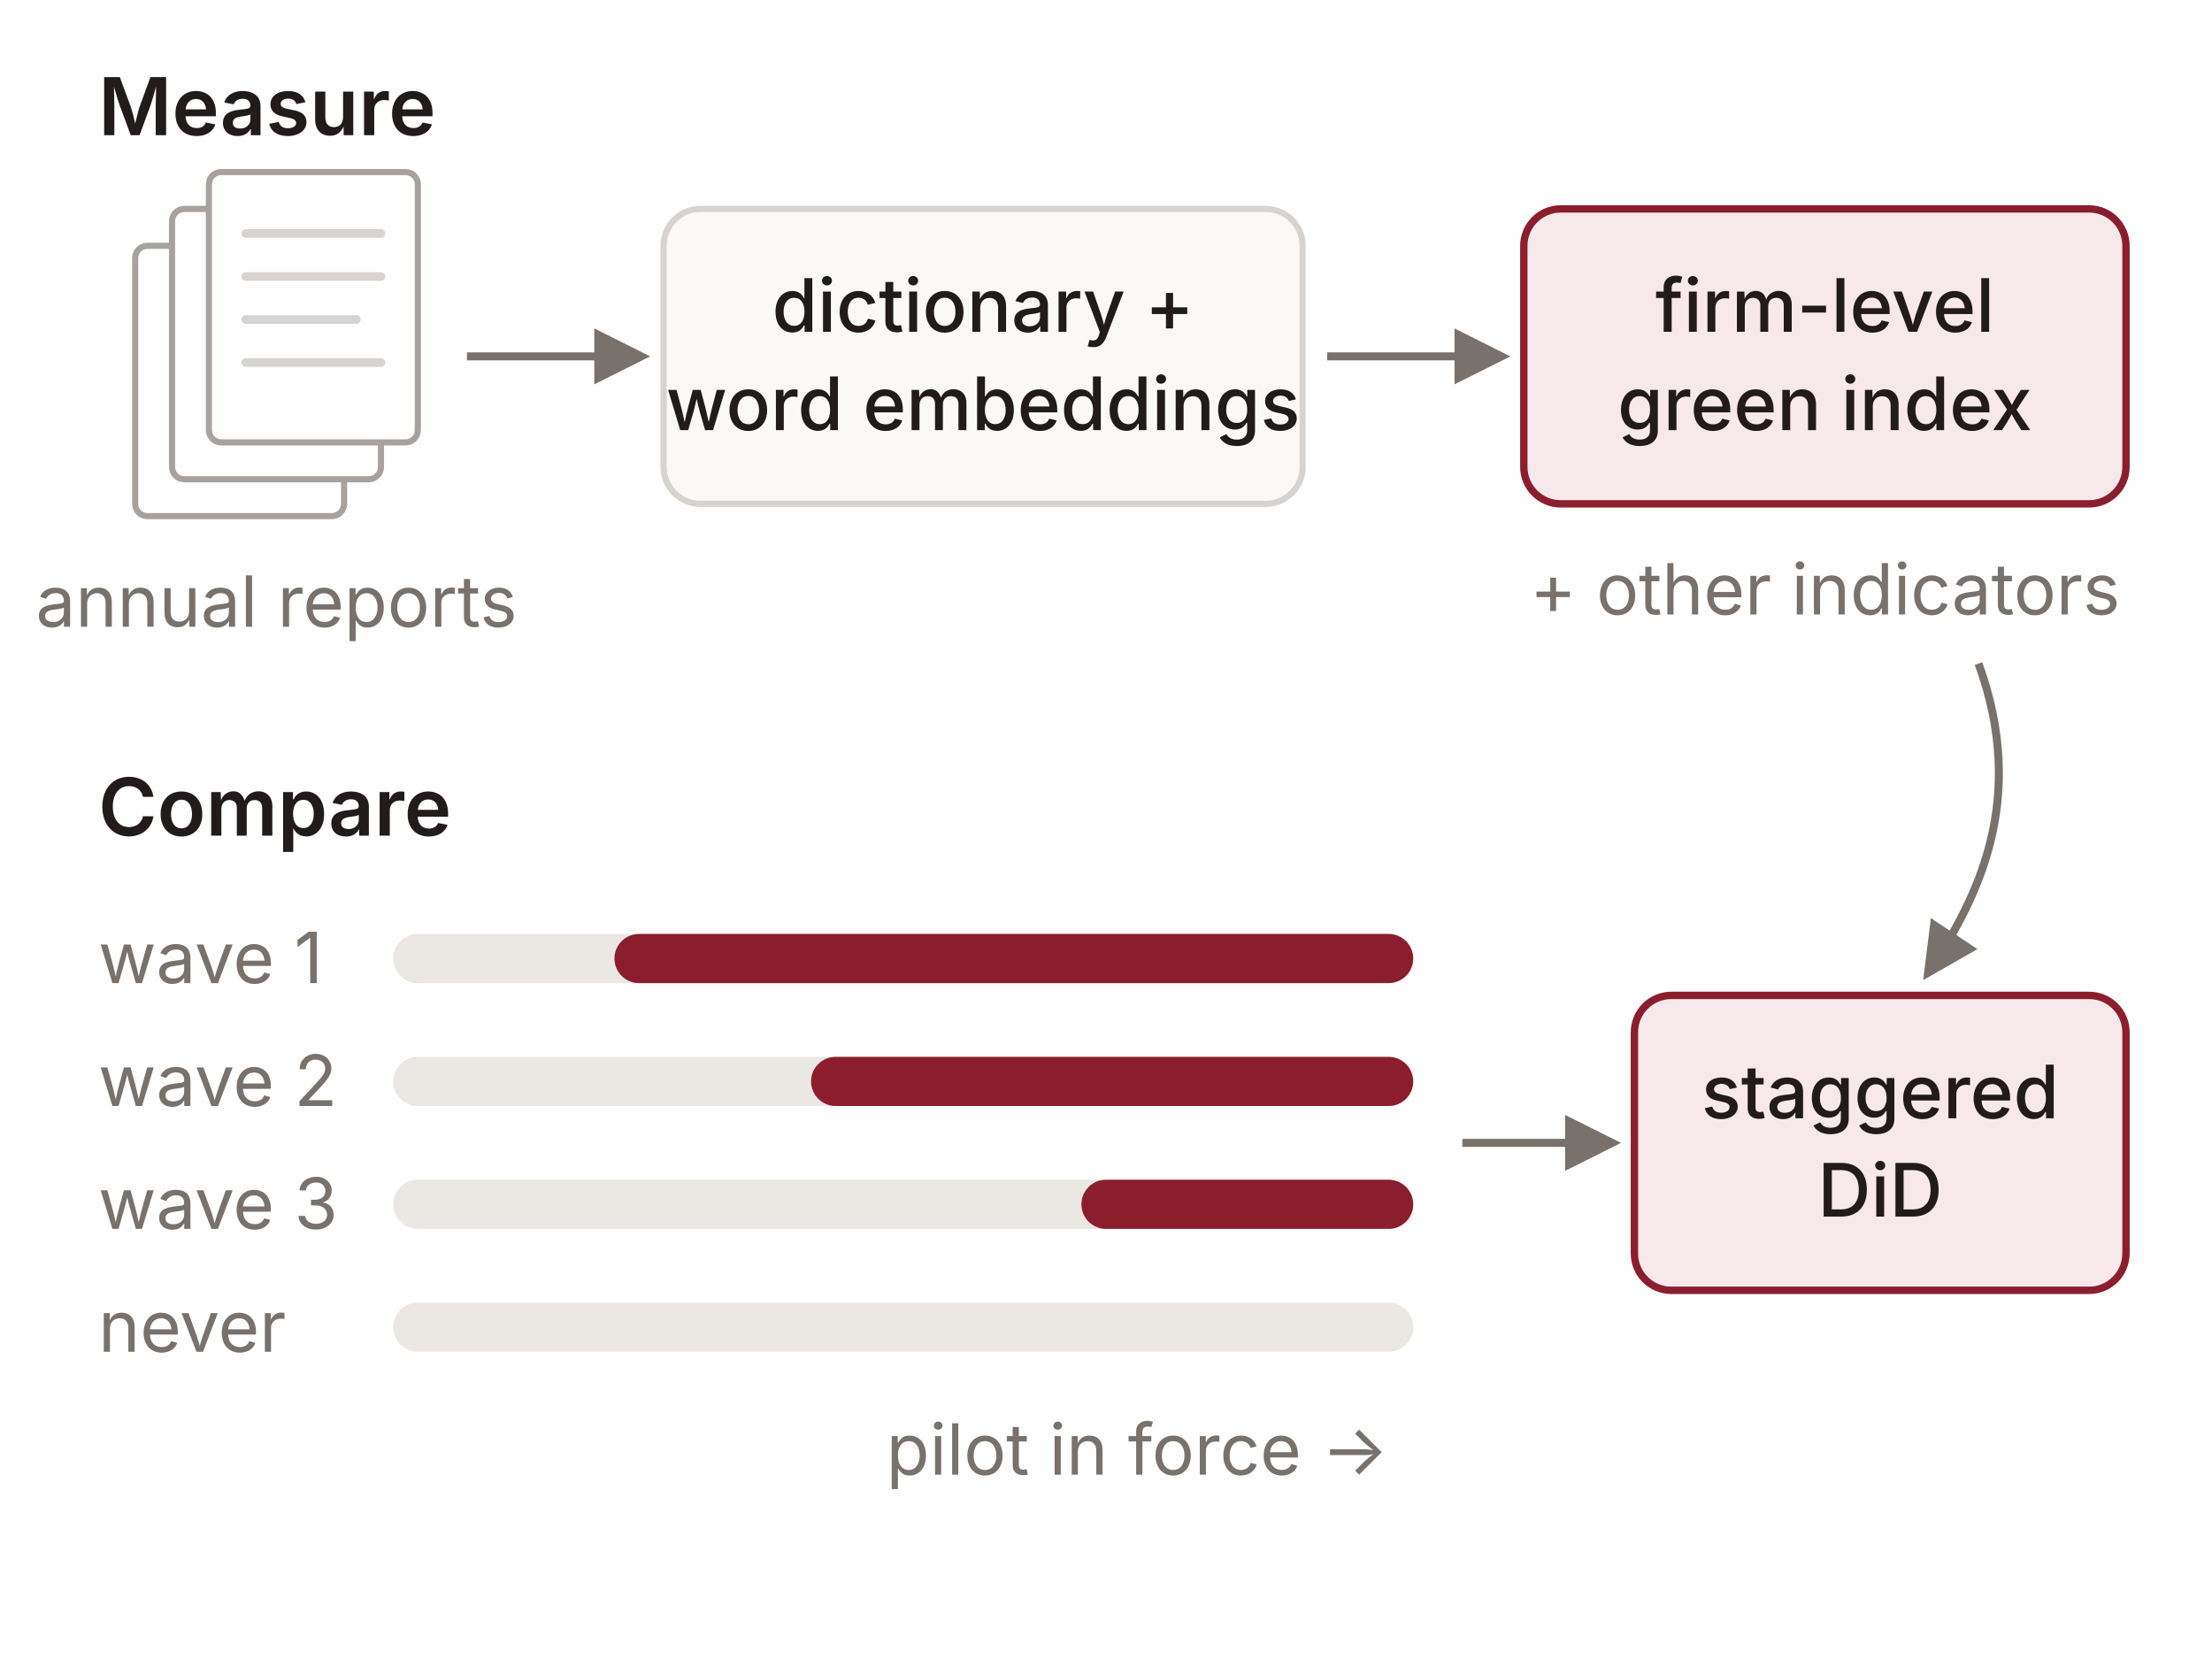
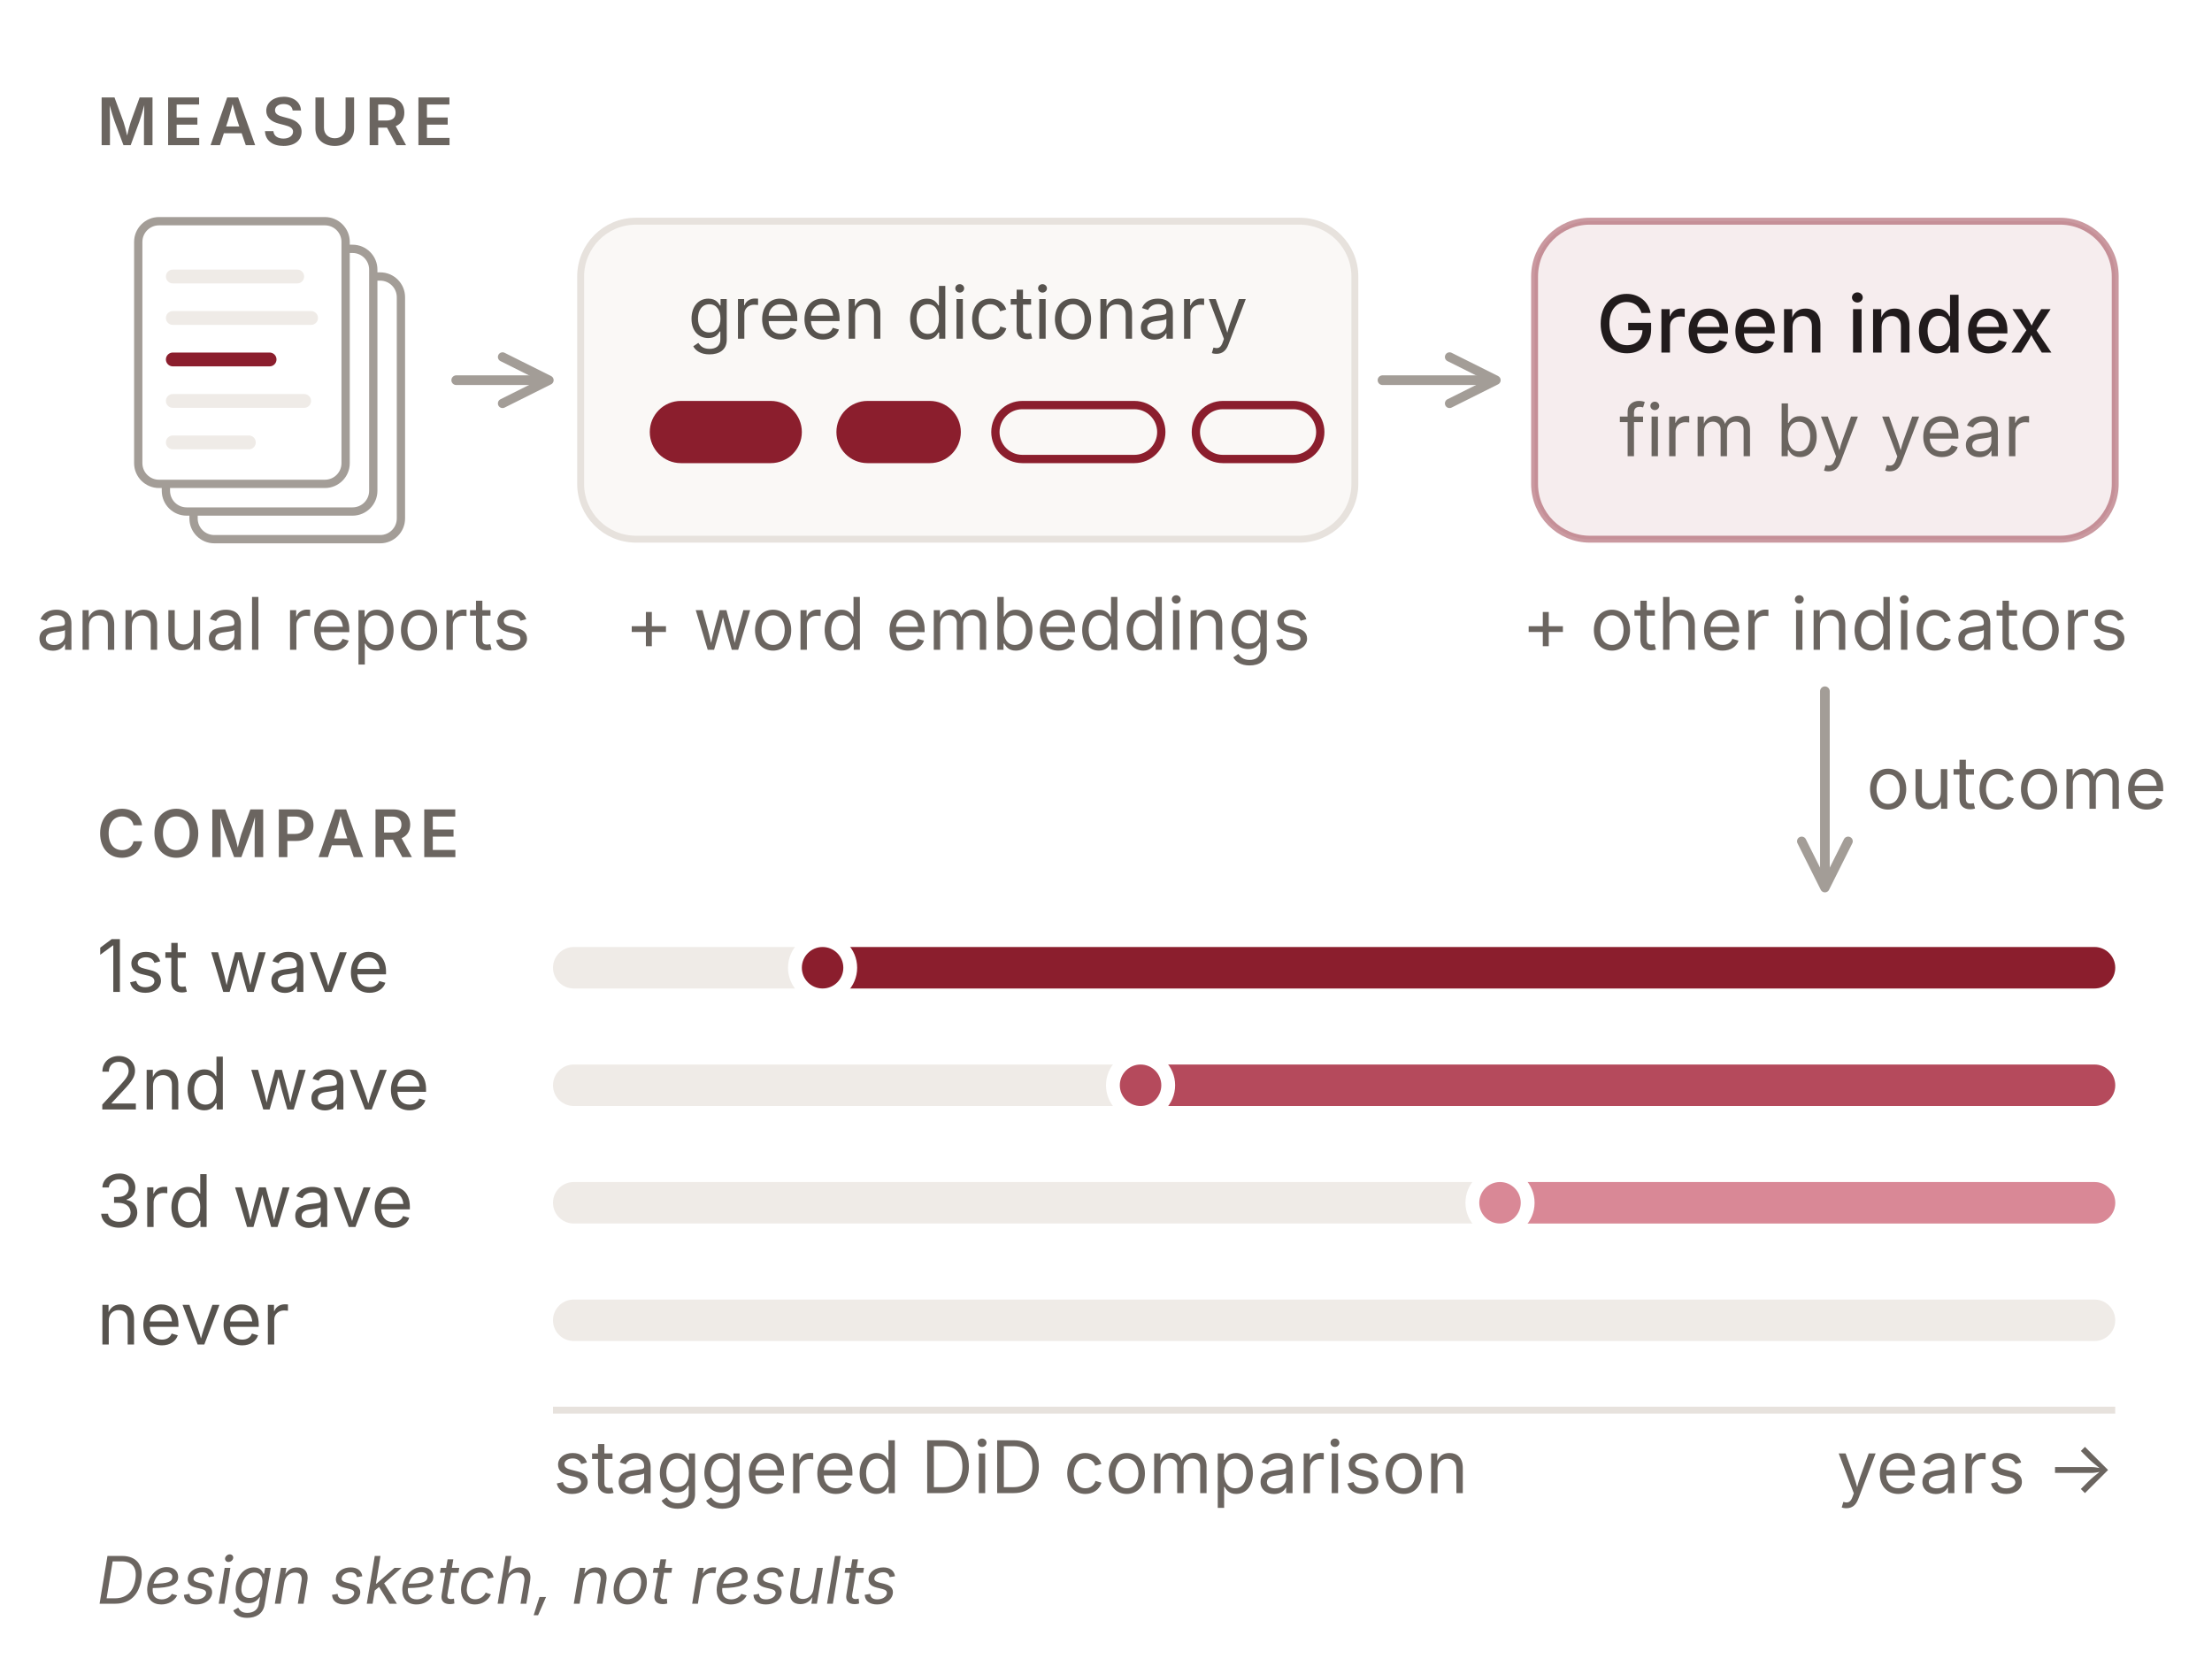
- <svg xmlns="http://www.w3.org/2000/svg" viewBox="0 0 360 270" role="img" aria-labelledby="t d">
+ <svg xmlns="http://www.w3.org/2000/svg" viewBox="0 0 320 240" role="img" aria-labelledby="t d">
  <style>
-     .h{font:600 13px Inter,Helvetica,Arial,sans-serif;fill:#211b1c}
-     .b{font:500 12px Inter,Helvetica,Arial,sans-serif;fill:#211b1c}
-     .m{font:400 11.5px Inter,Helvetica,Arial,sans-serif;fill:#78716c}
-     .box{fill:#faf9f7;stroke:#d6d3d1;stroke-width:1}
-     .key{fill:#f7e9eb;stroke:#8b1e2d;stroke-width:1.2}
-     .doc{fill:#ffffff;stroke:#a8a29e;stroke-width:1}
-     .ln{stroke:#d6d3d1;stroke-width:1.4;stroke-linecap:round}
-     .ar{fill:none;stroke:#78716c;stroke-width:1.3}
+     text{font-family:Inter,-apple-system,'Segoe UI',Helvetica,Arial,sans-serif}
+     .hd{font-size:9.5px;font-weight:600;letter-spacing:.09em;fill:#6b6560}
+     .lb{font-size:11.5px;font-weight:500;fill:#211b1c}
+     .sm{font-size:10.5px;fill:#57534e}
+     .mu{font-size:10.5px;fill:#6b6560}
+     .cs{font-size:10px;font-weight:500;fill:#57534e}
+     .ft{font-size:9.5px;font-style:italic;fill:#6b6560}
  </style>
  <defs>
-     <marker id="arr" viewBox="0 0 10 10" refX="8" refY="5" markerWidth="7" markerHeight="7" orient="auto-start-reverse">
-       <path d="M0,0 L10,5 L0,10 z" fill="#78716c" />
+     <marker id="ah" viewBox="0 0 10 10" refX="8.5" refY="5" markerWidth="6" markerHeight="6" orient="auto-start-reverse">
+       <path d="M1,1 L9,5 L1,9" fill="none" stroke="#a39d97" stroke-width="1.6" stroke-linecap="round" stroke-linejoin="round" />
    </marker>
  </defs>
-   <rect width="360" height="270" fill="#ffffff" />
-   <text class="h" x="16" y="22">Measure</text>
-   <g>
-     <rect class="doc" x="22" y="40" width="34" height="44" rx="2" />
-     <rect class="doc" x="28" y="34" width="34" height="44" rx="2" />
-     <rect class="doc" x="34" y="28" width="34" height="44" rx="2" />
-     <line class="ln" x1="40" y1="38" x2="62" y2="38" />
-     <line class="ln" x1="40" y1="45" x2="62" y2="45" />
-     <line class="ln" x1="40" y1="52" x2="58" y2="52" />
-     <line class="ln" x1="40" y1="59" x2="62" y2="59" />
-     <text class="m" x="45" y="102" text-anchor="middle">annual reports</text>
-   </g>
-   <path class="ar" d="M76,58 L104,58" marker-end="url(#arr)" />
-   <rect class="box" x="108" y="34" width="104" height="48" rx="6" />
-   <text class="b" x="160" y="54" text-anchor="middle">dictionary +</text>
-   <text class="b" x="160" y="70" text-anchor="middle">word embeddings</text>
-   <path class="ar" d="M216,58 L244,58" marker-end="url(#arr)" />
-   <rect class="key" x="248" y="34" width="98" height="48" rx="6" />
-   <text class="b" x="297" y="54" text-anchor="middle">firm-level</text>
-   <text class="b" x="297" y="70" text-anchor="middle">green index</text>
-   <text class="m" x="297" y="100" text-anchor="middle">+ other indicators</text>
-   <text class="h" x="16" y="136">Compare</text>
-   <text class="m" x="16" y="160">wave 1</text>
-   <text class="m" x="16" y="180">wave 2</text>
-   <text class="m" x="16" y="200">wave 3</text>
-   <text class="m" x="16" y="220">never</text>
-   <line x1="68" y1="156" x2="226" y2="156" stroke="#ebe7e3" stroke-width="8" stroke-linecap="round" />
-   <line x1="68" y1="176" x2="226" y2="176" stroke="#ebe7e3" stroke-width="8" stroke-linecap="round" />
-   <line x1="68" y1="196" x2="226" y2="196" stroke="#ebe7e3" stroke-width="8" stroke-linecap="round" />
-   <line x1="68" y1="216" x2="226" y2="216" stroke="#ebe7e3" stroke-width="8" stroke-linecap="round" />
-   <line x1="104" y1="156" x2="226" y2="156" stroke="#8b1e2d" stroke-width="8" stroke-linecap="round" />
-   <line x1="136" y1="176" x2="226" y2="176" stroke="#8b1e2d" stroke-width="8" stroke-linecap="round" />
-   <line x1="180" y1="196" x2="226" y2="196" stroke="#8b1e2d" stroke-width="8" stroke-linecap="round" />
-   <text class="m" x="226" y="240" text-anchor="end">pilot in force →</text>
-   <path class="ar" d="M238,186 L262,186" marker-end="url(#arr)" />
-   <rect class="key" x="266" y="162" width="80" height="48" rx="6" />
-   <text class="b" x="306" y="182" text-anchor="middle">staggered</text>
-   <text class="b" x="306" y="198" text-anchor="middle">DiD</text>
-   <path class="ar" d="M322,108 C330,130 322,146 314,158" marker-end="url(#arr)" />
+   <rect width="320" height="240" fill="#ffffff" />
+   <text class="hd" x="14" y="21">MEASURE</text>
+   <rect x="28" y="40" width="30" height="38" rx="3" fill="#ffffff" stroke="#a39d97" stroke-width="1.2" />
+   <rect x="24" y="36" width="30" height="38" rx="3" fill="#ffffff" stroke="#a39d97" stroke-width="1.2" />
+   <rect x="20" y="32" width="30" height="38" rx="3" fill="#ffffff" stroke="#a39d97" stroke-width="1.2" />
+   <line x1="25" y1="40" x2="43" y2="40" stroke="#efebe7" stroke-width="2" stroke-linecap="round" />
+   <line x1="25" y1="46" x2="45" y2="46" stroke="#efebe7" stroke-width="2" stroke-linecap="round" />
+   <line x1="25" y1="52" x2="39" y2="52" stroke="#8b1e2d" stroke-width="2" stroke-linecap="round" />
+   <line x1="25" y1="58" x2="44" y2="58" stroke="#efebe7" stroke-width="2" stroke-linecap="round" />
+   <line x1="25" y1="64" x2="36" y2="64" stroke="#efebe7" stroke-width="2" stroke-linecap="round" />
+   <text class="mu" x="41" y="94" text-anchor="middle">annual reports</text>
+   <path d="M66,55 H79" fill="none" stroke="#a39d97" stroke-width="1.4" stroke-linecap="round" marker-end="url(#ah)" />
+   <rect x="84" y="32" width="112" height="46" rx="8" fill="#faf8f6" stroke="#e7e2dd" />
+   <text class="sm" x="140" y="49" text-anchor="middle">green dictionary</text>
+   <rect x="94" y="58" width="22" height="9" rx="4.5" fill="#8b1e2d" />
+   <rect x="121" y="58" width="18" height="9" rx="4.5" fill="#8b1e2d" />
+   <rect x="144" y="58.6" width="24" height="7.8" rx="3.9" fill="none" stroke="#8b1e2d" stroke-width="1.2" />
+   <rect x="173" y="58.6" width="18" height="7.8" rx="3.9" fill="none" stroke="#8b1e2d" stroke-width="1.2" />
+   <text class="mu" x="140" y="94" text-anchor="middle">+ word embeddings</text>
+   <path d="M200,55 H216" fill="none" stroke="#a39d97" stroke-width="1.4" stroke-linecap="round" marker-end="url(#ah)" />
+   <rect x="222" y="32" width="84" height="46" rx="8" fill="#8b1e2d" fill-opacity="0.08" stroke="#8b1e2d" stroke-opacity="0.45" />
+   <text class="lb" x="264" y="51" text-anchor="middle">Green index</text>
+   <text class="mu" x="264" y="66" text-anchor="middle">firm by year</text>
+   <text class="mu" x="264" y="94" text-anchor="middle">+ other indicators</text>
+   <path d="M264,100 V128" fill="none" stroke="#a39d97" stroke-width="1.4" stroke-linecap="round" marker-end="url(#ah)" />
+   <text class="mu" x="270" y="117">outcome</text>
+   <text class="hd" x="14" y="124">COMPARE</text>
+   <text class="sm" x="14" y="143.5">1st wave</text>
+   <rect x="80" y="137" width="226" height="6" rx="3" fill="#efebe7" />
+   <rect x="116" y="137" width="190" height="6" rx="3" fill="#8b1e2d" />
+   <circle cx="119" cy="140" r="4" fill="#8b1e2d" stroke="#ffffff" stroke-width="2" />
+   <text class="sm" x="14" y="160.5">2nd wave</text>
+   <rect x="80" y="154" width="226" height="6" rx="3" fill="#efebe7" />
+   <rect x="162" y="154" width="144" height="6" rx="3" fill="#b54a5c" />
+   <circle cx="165" cy="157" r="4" fill="#b54a5c" stroke="#ffffff" stroke-width="2" />
+   <text class="sm" x="14" y="177.5">3rd wave</text>
+   <rect x="80" y="171" width="226" height="6" rx="3" fill="#efebe7" />
+   <rect x="214" y="171" width="92" height="6" rx="3" fill="#d98896" />
+   <circle cx="217" cy="174" r="4" fill="#d98896" stroke="#ffffff" stroke-width="2" />
+   <text class="sm" x="14" y="194.5">never</text>
+   <rect x="80" y="188" width="226" height="6" rx="3" fill="#efebe7" />
+   <line x1="80" y1="204" x2="306" y2="204" stroke="#e7e2dd" stroke-width="1" />
+   <text class="mu" x="80" y="216">staggered DiD comparison</text>
+   <text class="mu" x="306" y="216" text-anchor="end">years →</text>
+   <text class="ft" x="14" y="232">Design sketch, not results</text>
</svg>
